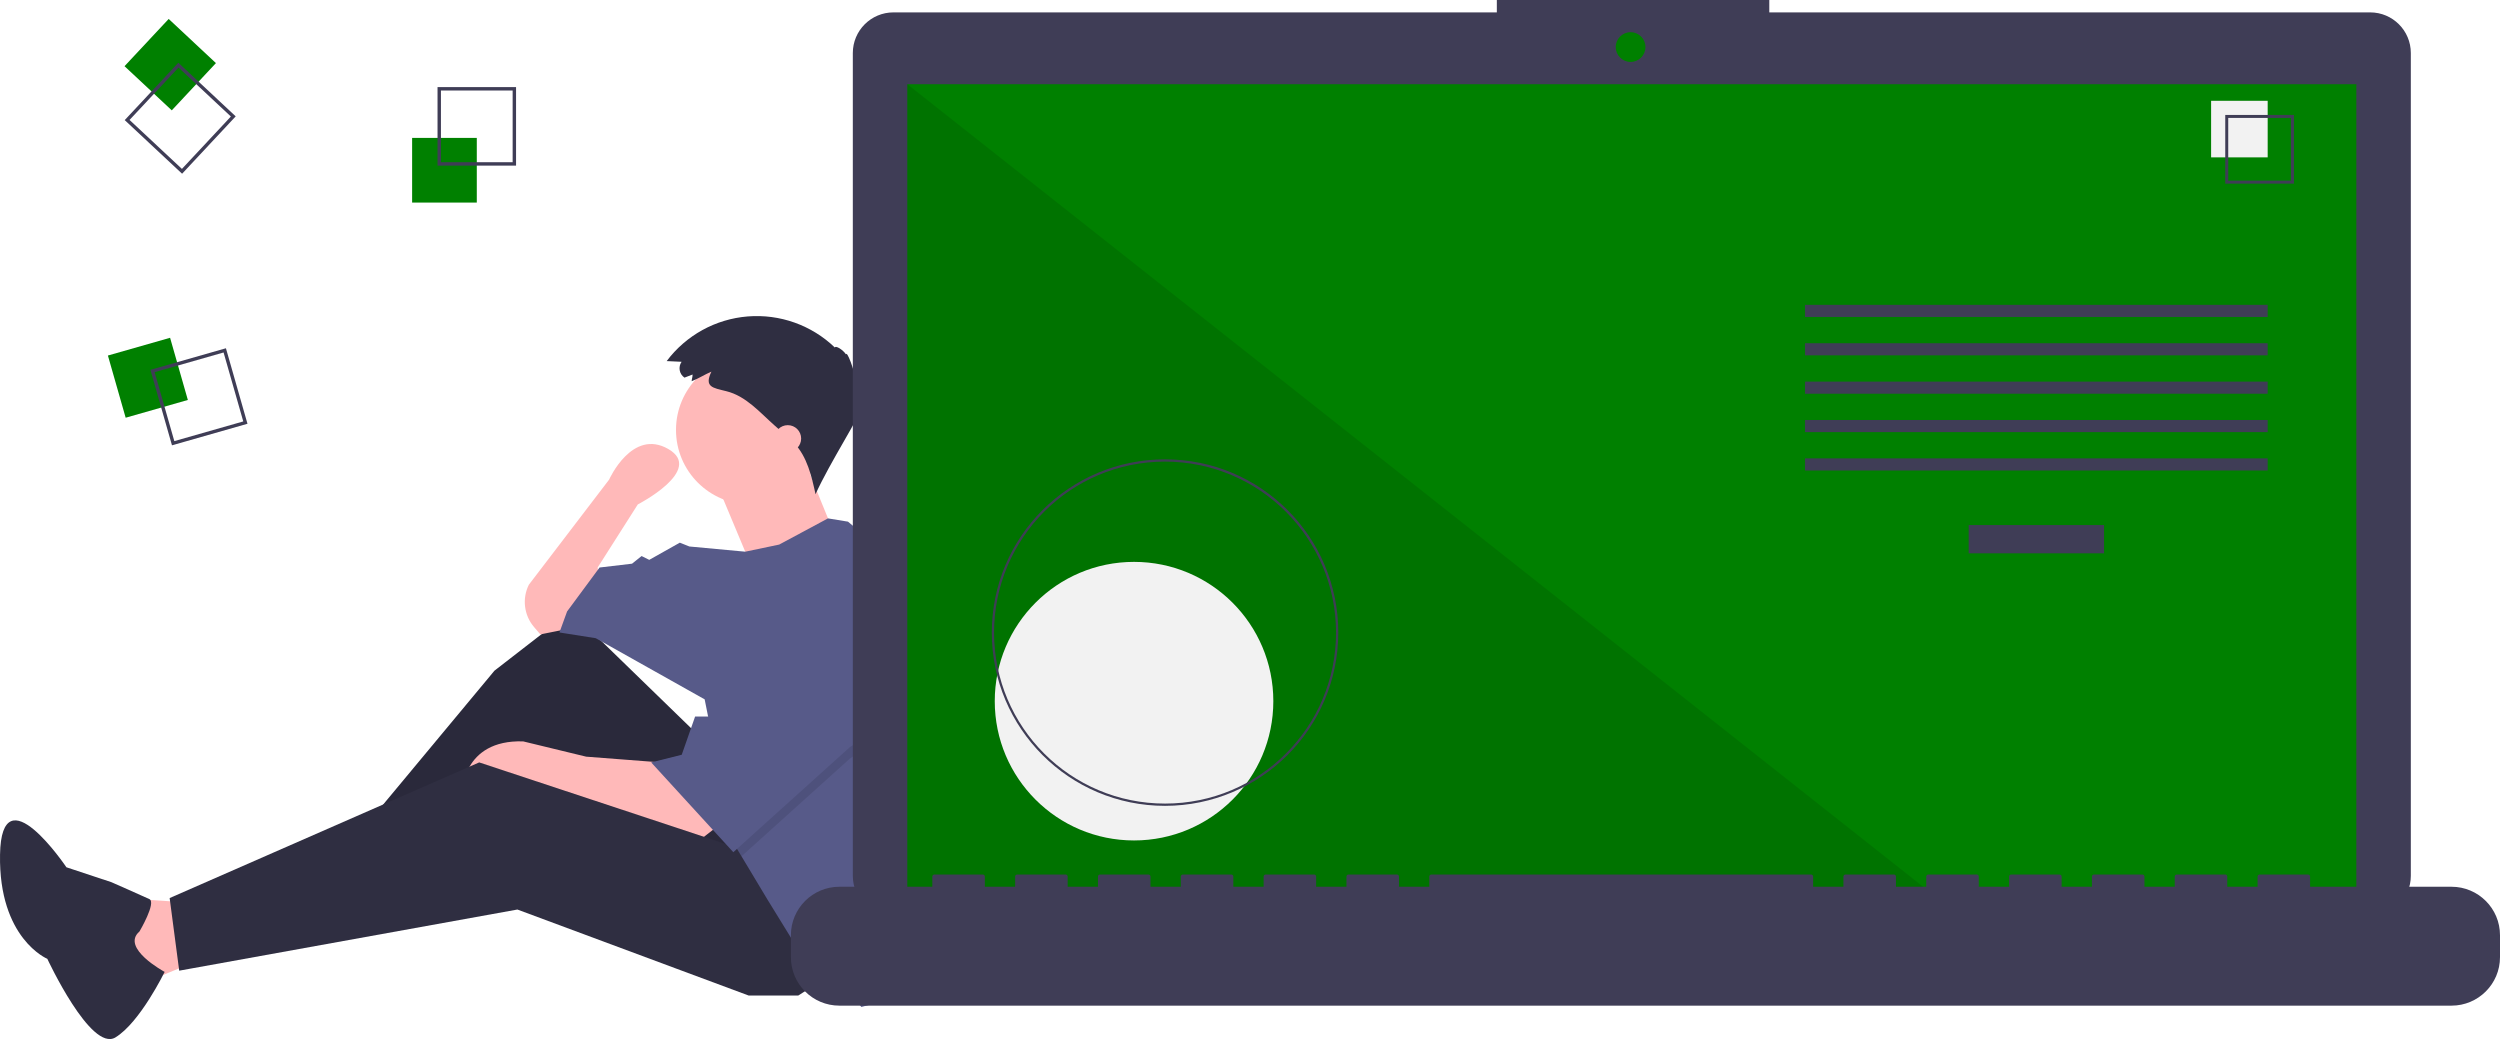
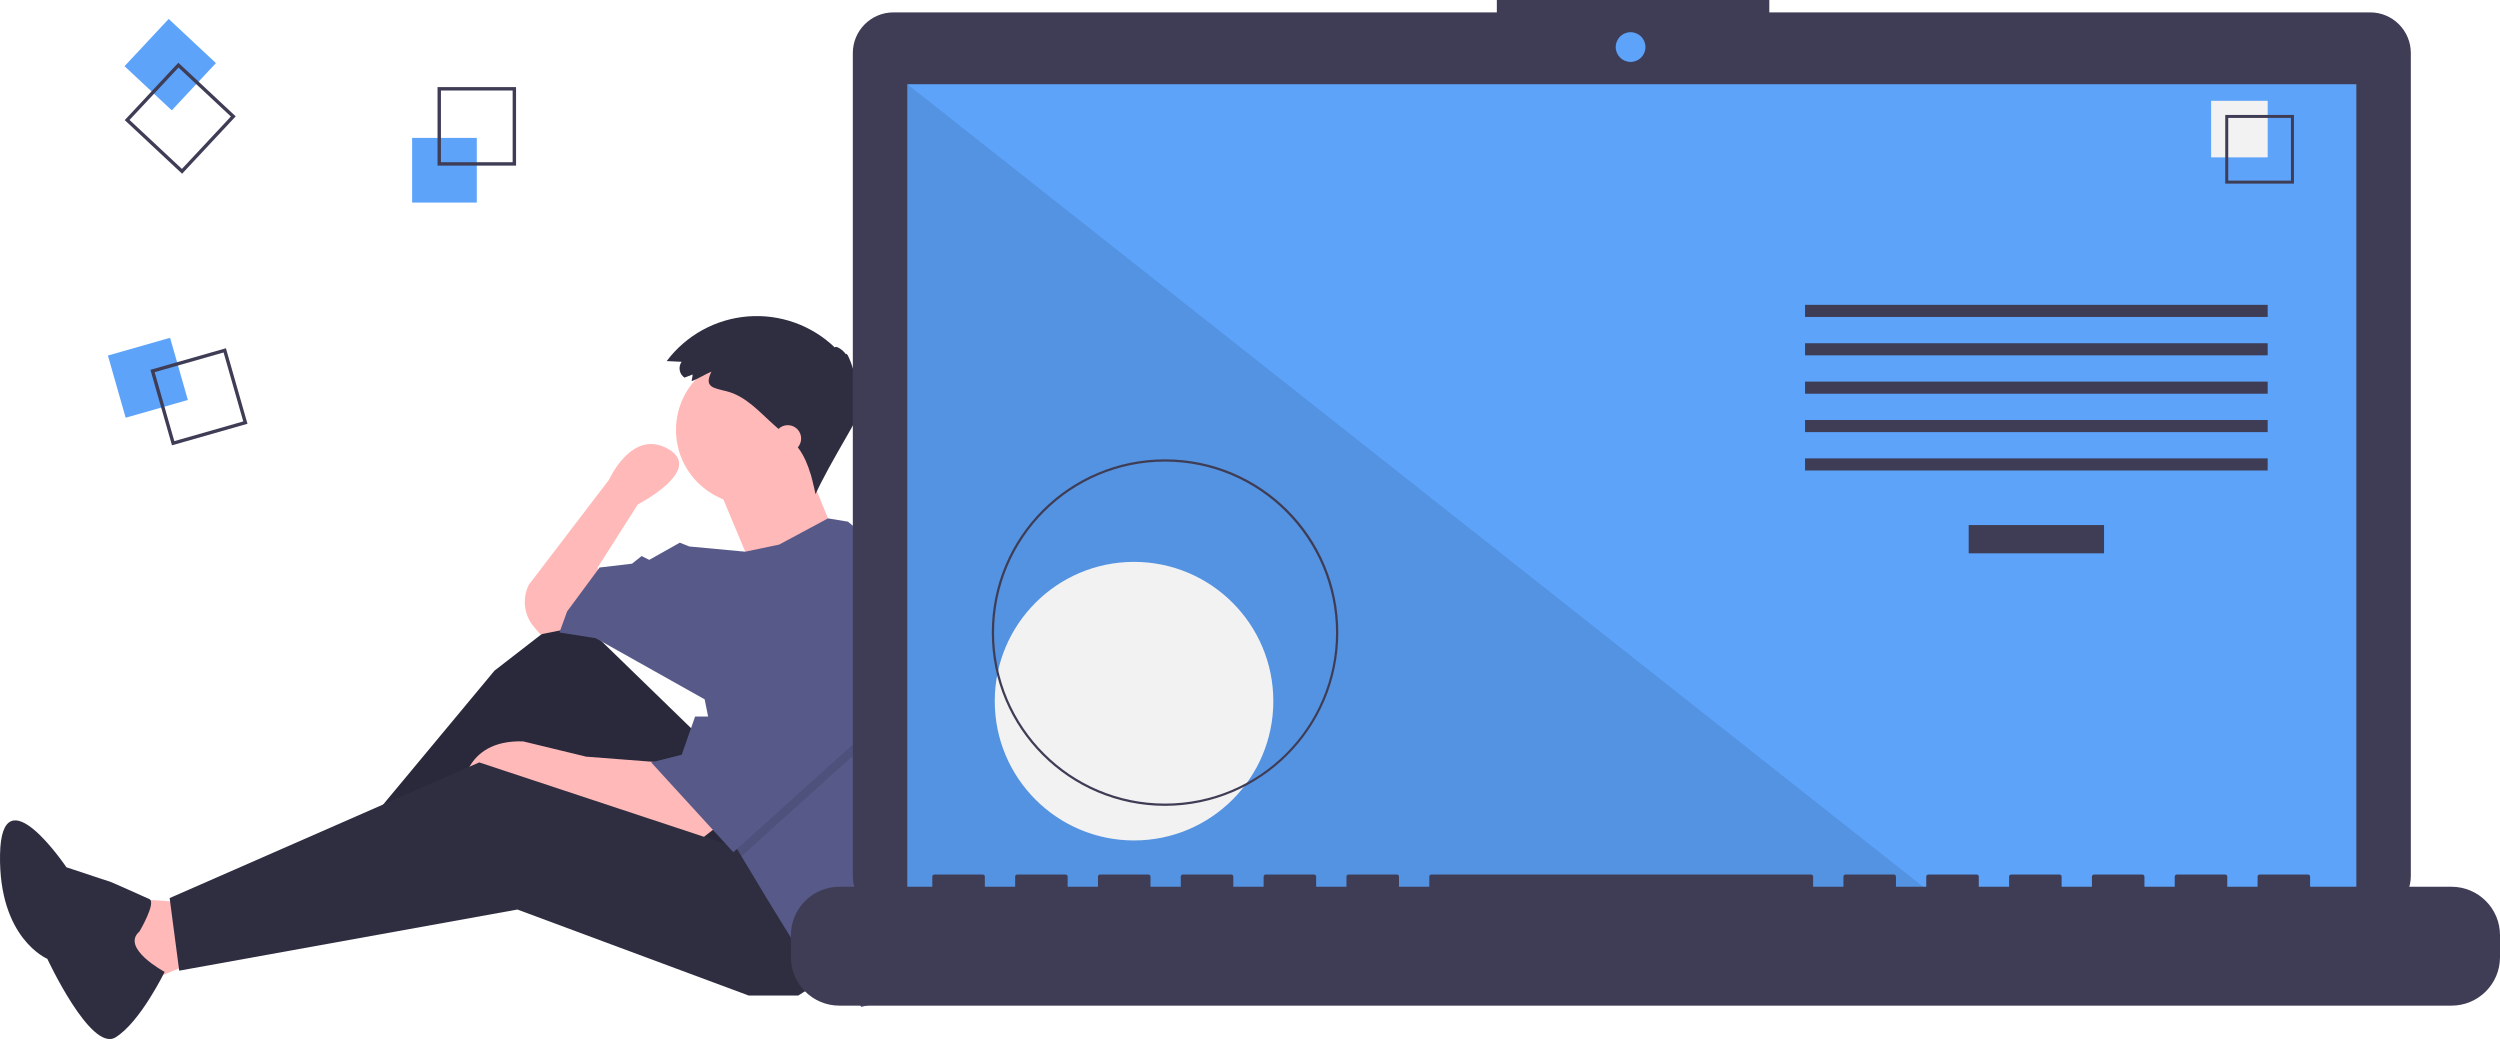
<svg xmlns="http://www.w3.org/2000/svg" id="e189b3b9-b88e-4ad6-86fc-a3cf637fca9f" data-name="Layer 1" width="1082.439" height="449.881" viewBox="0 0 1082.439 449.881">
  <polygon points="77.591 390.495 52.772 388.84 61.045 426.069 89.173 414.487 77.591 390.495" fill="#ffb9b9" />
  <polygon points="305.1 321.001 247.189 264.744 214.096 290.391 148.739 368.985 156.185 380.567 235.606 326.792 289.381 397.113 340.674 371.467 305.1 321.001" fill="#2f2e41" />
  <polygon points="305.1 321.001 247.189 264.744 214.096 290.391 148.739 368.985 156.185 380.567 235.606 326.792 289.381 397.113 340.674 371.467 305.1 321.001" opacity="0.1" />
  <path d="M368.845,583.289l-7.446,5.791-60.393-20.683-14.064-5.791-28.128,5.791s0-23.165,26.474-22.337l27.301,6.618,32.265,2.482Z" transform="translate(-58.78049 -225.0594)" fill="#ffb9b9" />
  <polygon points="363.839 419.451 345.638 431.033 324.128 431.033 224.024 393.804 77.591 420.278 73.454 388.84 207.478 330.102 324.956 368.985 363.839 419.451" fill="#2f2e41" />
  <path d="M305.142,497.249l-12.41,2.482-2.704-3.155a16.717,16.717,0,0,1-2.26-18.355h0l34.747-45.502s9.928-22.337,25.646-13.237-13.237,23.992-13.237,23.992l-17.373,27.301,1.655,14.064Z" transform="translate(-58.78049 -225.0594)" fill="#ffb9b9" />
  <circle cx="324.956" cy="186.15" r="32.265" fill="#ffb9b9" />
  <path d="M369.258,434.788,384.15,470.362l35.574-14.892s-11.582-28.128-11.582-28.956S369.258,434.788,369.258,434.788Z" transform="translate(-58.78049 -225.0594)" fill="#ffb9b9" />
  <path d="M467.22,540.029a185.383,185.383,0,0,1-9.092,57.341l-2.416,7.429-11.582,52.948-12.41,3.309-9.1-11.582L404.419,636.237l-13.237-21.51-11.351-18.912-3.541-5.907-12.41-62.048L316.724,501.386l-15.719-2.482,3.309-9.1,14.064-19.028L332.443,469.121l4.137-3.309,3.309,1.655,13.237-7.446,4.137,1.655,24.19,2.25,14.693-3.078L417.275,449.506l8.654,1.415,29.783,24.819A185.22,185.22,0,0,1,467.22,540.029Z" transform="translate(-58.78049 -225.0594)" fill="#575a89" />
  <path d="M119.171,628.365s7.41-12.559,4.28-14.025-16.422-7.311-16.422-7.311l-19.492-6.46s-28.126-41.801-28.743-5.45,20.479,45.089,20.479,45.089S98.088,680.7,108.747,674.243,130.07,645.867,130.07,645.867,110.85,635.535,119.171,628.365Z" transform="translate(-58.78049 -225.0594)" fill="#2f2e41" />
  <polygon points="399.413 307.764 367.975 328.447 321.051 370.755 317.51 364.848 307.582 315.21 310.064 315.21 335.711 268.054 399.413 307.764" opacity="0.1" />
  <polygon points="335.711 263.09 310.064 310.246 300.964 310.246 295.173 326.792 281.936 330.102 317.51 368.985 367.975 323.483 399.413 302.8 335.711 263.09" fill="#575a89" />
  <path d="M358.64,387.219l-3.496,1.345a4.88,4.88,0,0,1-1.248-6.86l-6.46-.302a48.782,48.782,0,0,1,72.825-5.87c.294-1.013,3.5.958,4.809,2.956.44-1.648,3.446,6.32,4.509,11.952.492-1.875,2.385,1.152.727,4.057,1.051-.154,1.525,2.535.712,4.032,1.149-.54.956,2.669-.291,4.813,1.64-.146-12.935,22.476-18.837,35.696-1.714-7.873-3.64-16.164-9.166-22.029-.939-.997-1.968-1.905-2.994-2.811l-5.554-4.902c-6.458-5.7-12.332-12.736-20.935-14.866-5.912-1.464-9.651-1.795-6.429-8.457-2.911,1.215-5.629,3.021-8.566,4.15C358.287,389.192,358.698,388.151,358.64,387.219Z" transform="translate(-58.78049 -225.0594)" fill="#2f2e41" />
  <circle cx="341.088" cy="189.873" r="5.791" fill="#ffb9b9" />
-   <rect x="178.439" y="59.71" width="28" height="28" fill="#008000" />
+   <rect x="178.439" y="59.71" width="28" height="28" fill="#5DA3FA" />
  <path d="M282.22,296.77h-34v-34h34Zm-32.522-1.478h31.043V264.248H249.698Z" transform="translate(-58.78049 -225.0594)" fill="#3f3d56" />
-   <rect x="108.808" y="374.617" width="28" height="28" transform="translate(403.9876 -61.23638) rotate(74.06317)" fill="#008000" />
+   <rect x="108.808" y="374.617" width="28" height="28" transform="translate(403.9876 -61.23638) rotate(74.06317)" fill="#5DA3FA" />
  <path d="M133.243,417.876l-9.336-32.693,32.693-9.336,9.336,32.693Zm-7.508-31.678,8.524,29.85,29.85-8.524-8.524-29.85Z" transform="translate(-58.78049 -225.0594)" fill="#3f3d56" />
-   <rect x="118.487" y="239.049" width="28" height="28" transform="translate(349.0467 103.9752) rotate(133.0628)" fill="#008000" />
+   <rect x="118.487" y="239.049" width="28" height="28" transform="translate(349.0467 103.9752) rotate(133.0628)" fill="#5DA3FA" />
  <path d="M112.781,277.063l23.215-24.841,24.841,23.215-23.215,24.841Zm23.286-22.751-21.196,22.681L137.551,298.189l21.196-22.681Z" transform="translate(-58.78049 -225.0594)" fill="#3f3d56" />
  <path d="M1085.012,230.422H824.843v-5.362h-117.971v5.362H445.63a17.599,17.599,0,0,0-17.599,17.599V604.272A17.599,17.599,0,0,0,445.63,621.871H1085.012a17.599,17.599,0,0,0,17.599-17.599V248.02A17.599,17.599,0,0,0,1085.012,230.422Z" transform="translate(-58.78049 -225.0594)" fill="#3f3d56" />
-   <rect x="392.845" y="36.464" width="627.391" height="353.913" fill="#008000" />
-   <circle cx="706.004" cy="20.377" r="6.435" fill="#008000" />
+   <rect x="392.845" y="36.464" width="627.391" height="353.913" fill="#5DA3FA" />
+   <circle cx="706.004" cy="20.377" r="6.435" fill="#5DA3FA" />
  <polygon points="840.813 390.377 392.845 390.377 392.845 36.464 840.813 390.377" opacity="0.1" />
  <circle cx="491.013" cy="303.587" r="60.307" fill="#f2f2f2" />
  <path d="M563.218,573.972A75.016,75.016,0,1,1,638.234,498.957,75.101,75.101,0,0,1,563.218,573.972Zm0-149.051A74.035,74.035,0,1,0,637.253,498.957,74.119,74.119,0,0,0,563.218,424.921Z" transform="translate(-58.78049 -225.0594)" fill="#3f3d56" />
  <rect x="852.392" y="227.332" width="58.605" height="12.246" fill="#3f3d56" />
  <rect x="781.541" y="131.989" width="200.307" height="5.248" fill="#3f3d56" />
  <rect x="781.541" y="148.608" width="200.307" height="5.248" fill="#3f3d56" />
  <rect x="781.541" y="165.228" width="200.307" height="5.248" fill="#3f3d56" />
  <rect x="781.541" y="181.847" width="200.307" height="5.248" fill="#3f3d56" />
  <rect x="781.541" y="198.467" width="200.307" height="5.248" fill="#3f3d56" />
  <rect x="957.356" y="43.644" width="24.492" height="24.492" fill="#f2f2f2" />
  <path d="M1052,304.566h-29.74v-29.74h29.74Zm-28.447-1.293h27.154V276.119h-27.154Z" transform="translate(-58.78049 -225.0594)" fill="#3f3d56" />
  <path d="M1120.227,609.001h-61.229v-4.412a.875.875,0,0,0-.875-.875h-20.993a.875.875,0,0,0-.875.875v4.412H1023.134v-4.412a.875.875,0,0,0-.875-.875h-20.993a.875.875,0,0,0-.875.875v4.412H987.272v-4.412a.875.875,0,0,0-.875-.875H965.404a.875.875,0,0,0-.875.875v4.412H951.409v-4.412a.875.875,0,0,0-.875-.875H929.541a.875.875,0,0,0-.875.875v4.412H915.546v-4.412a.875.875,0,0,0-.875-.875h-20.993a.875.875,0,0,0-.875.875v4.412H879.683v-4.412a.875.875,0,0,0-.875-.875H857.815a.875.875,0,0,0-.875.875v4.412H843.82v-4.412a.875.875,0,0,0-.875-.875H678.501a.875.875,0,0,0-.875.875v4.412H664.506v-4.412a.875.875,0,0,0-.875-.875H642.638a.875.875,0,0,0-.875.875v4.412H628.643v-4.412a.875.875,0,0,0-.875-.875H606.775a.875.875,0,0,0-.875.875v4.412H592.78v-4.412a.875.875,0,0,0-.875-.875H570.912a.875.875,0,0,0-.875.875v4.412H556.917v-4.412a.875.875,0,0,0-.875-.875H535.049a.875.875,0,0,0-.875.875v4.412H521.054v-4.412a.875.875,0,0,0-.875-.875H499.186a.875.875,0,0,0-.875.875v4.412H485.191v-4.412a.875.875,0,0,0-.875-.875h-20.993a.875.875,0,0,0-.875.875v4.412H422.212a20.993,20.993,0,0,0-20.993,20.993v9.492a20.993,20.993,0,0,0,20.993,20.993H1120.227a20.993,20.993,0,0,0,20.993-20.993v-9.492A20.993,20.993,0,0,0,1120.227,609.001Z" transform="translate(-58.78049 -225.0594)" fill="#3f3d56" />
</svg>
